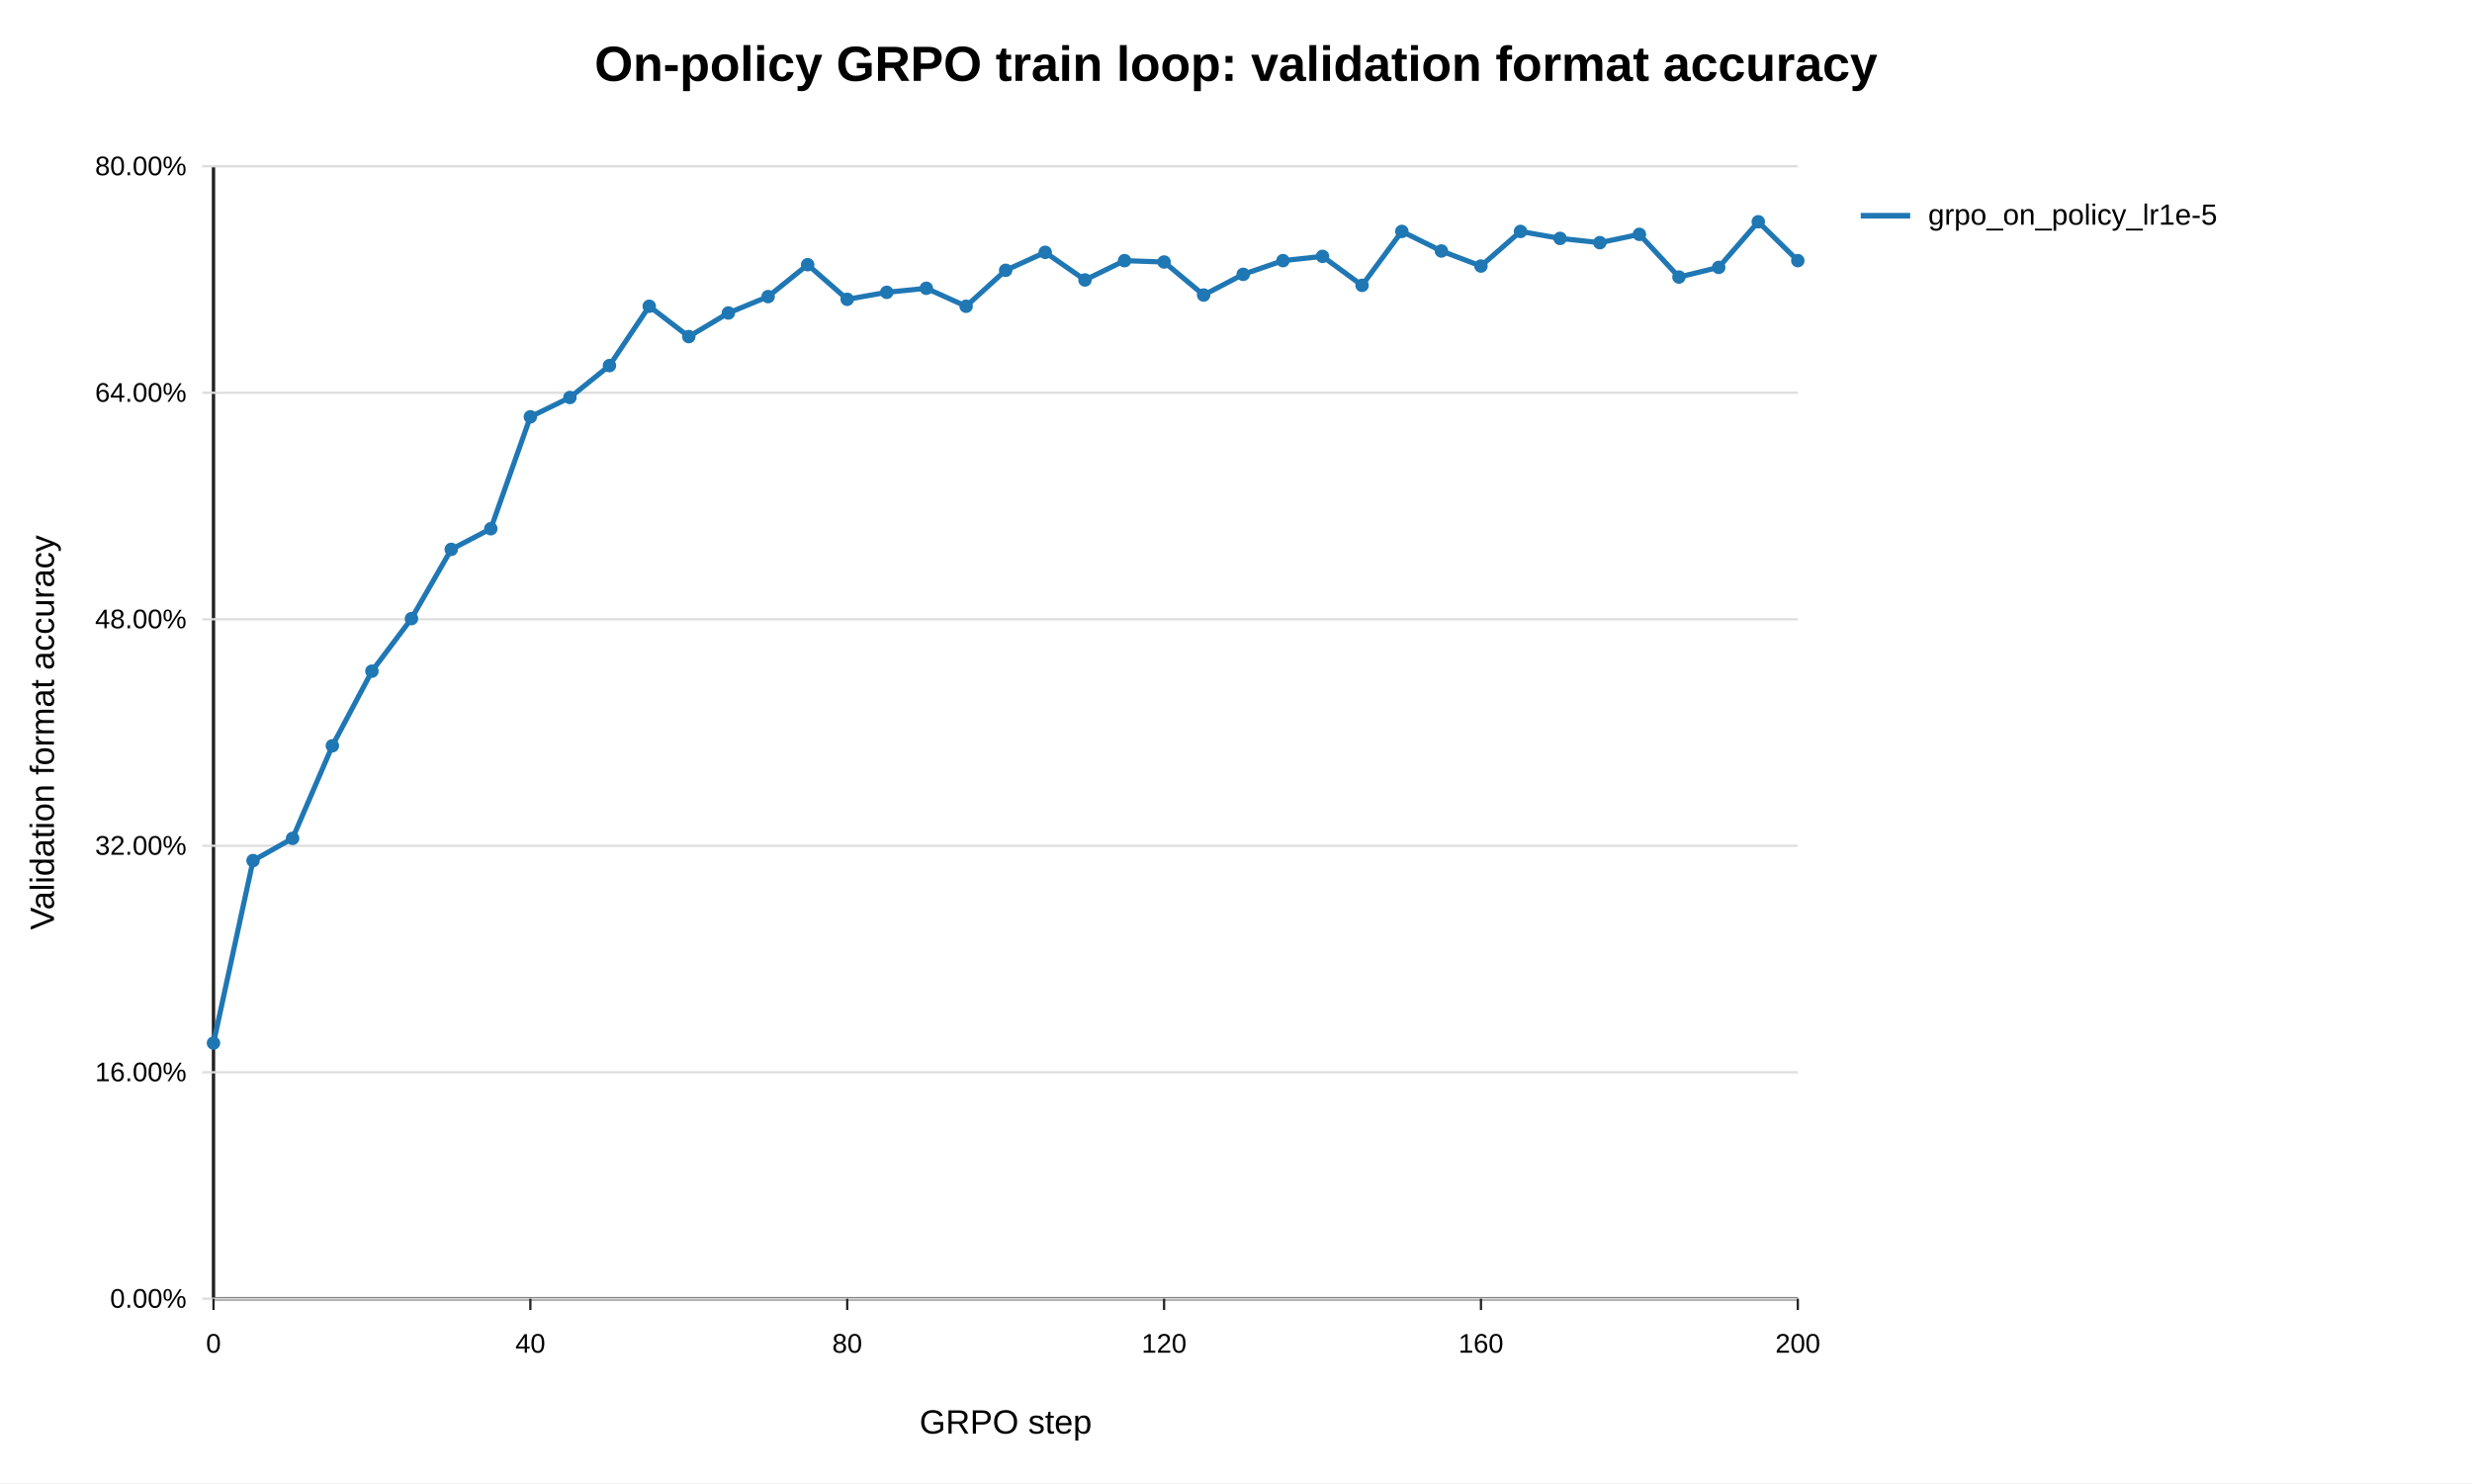
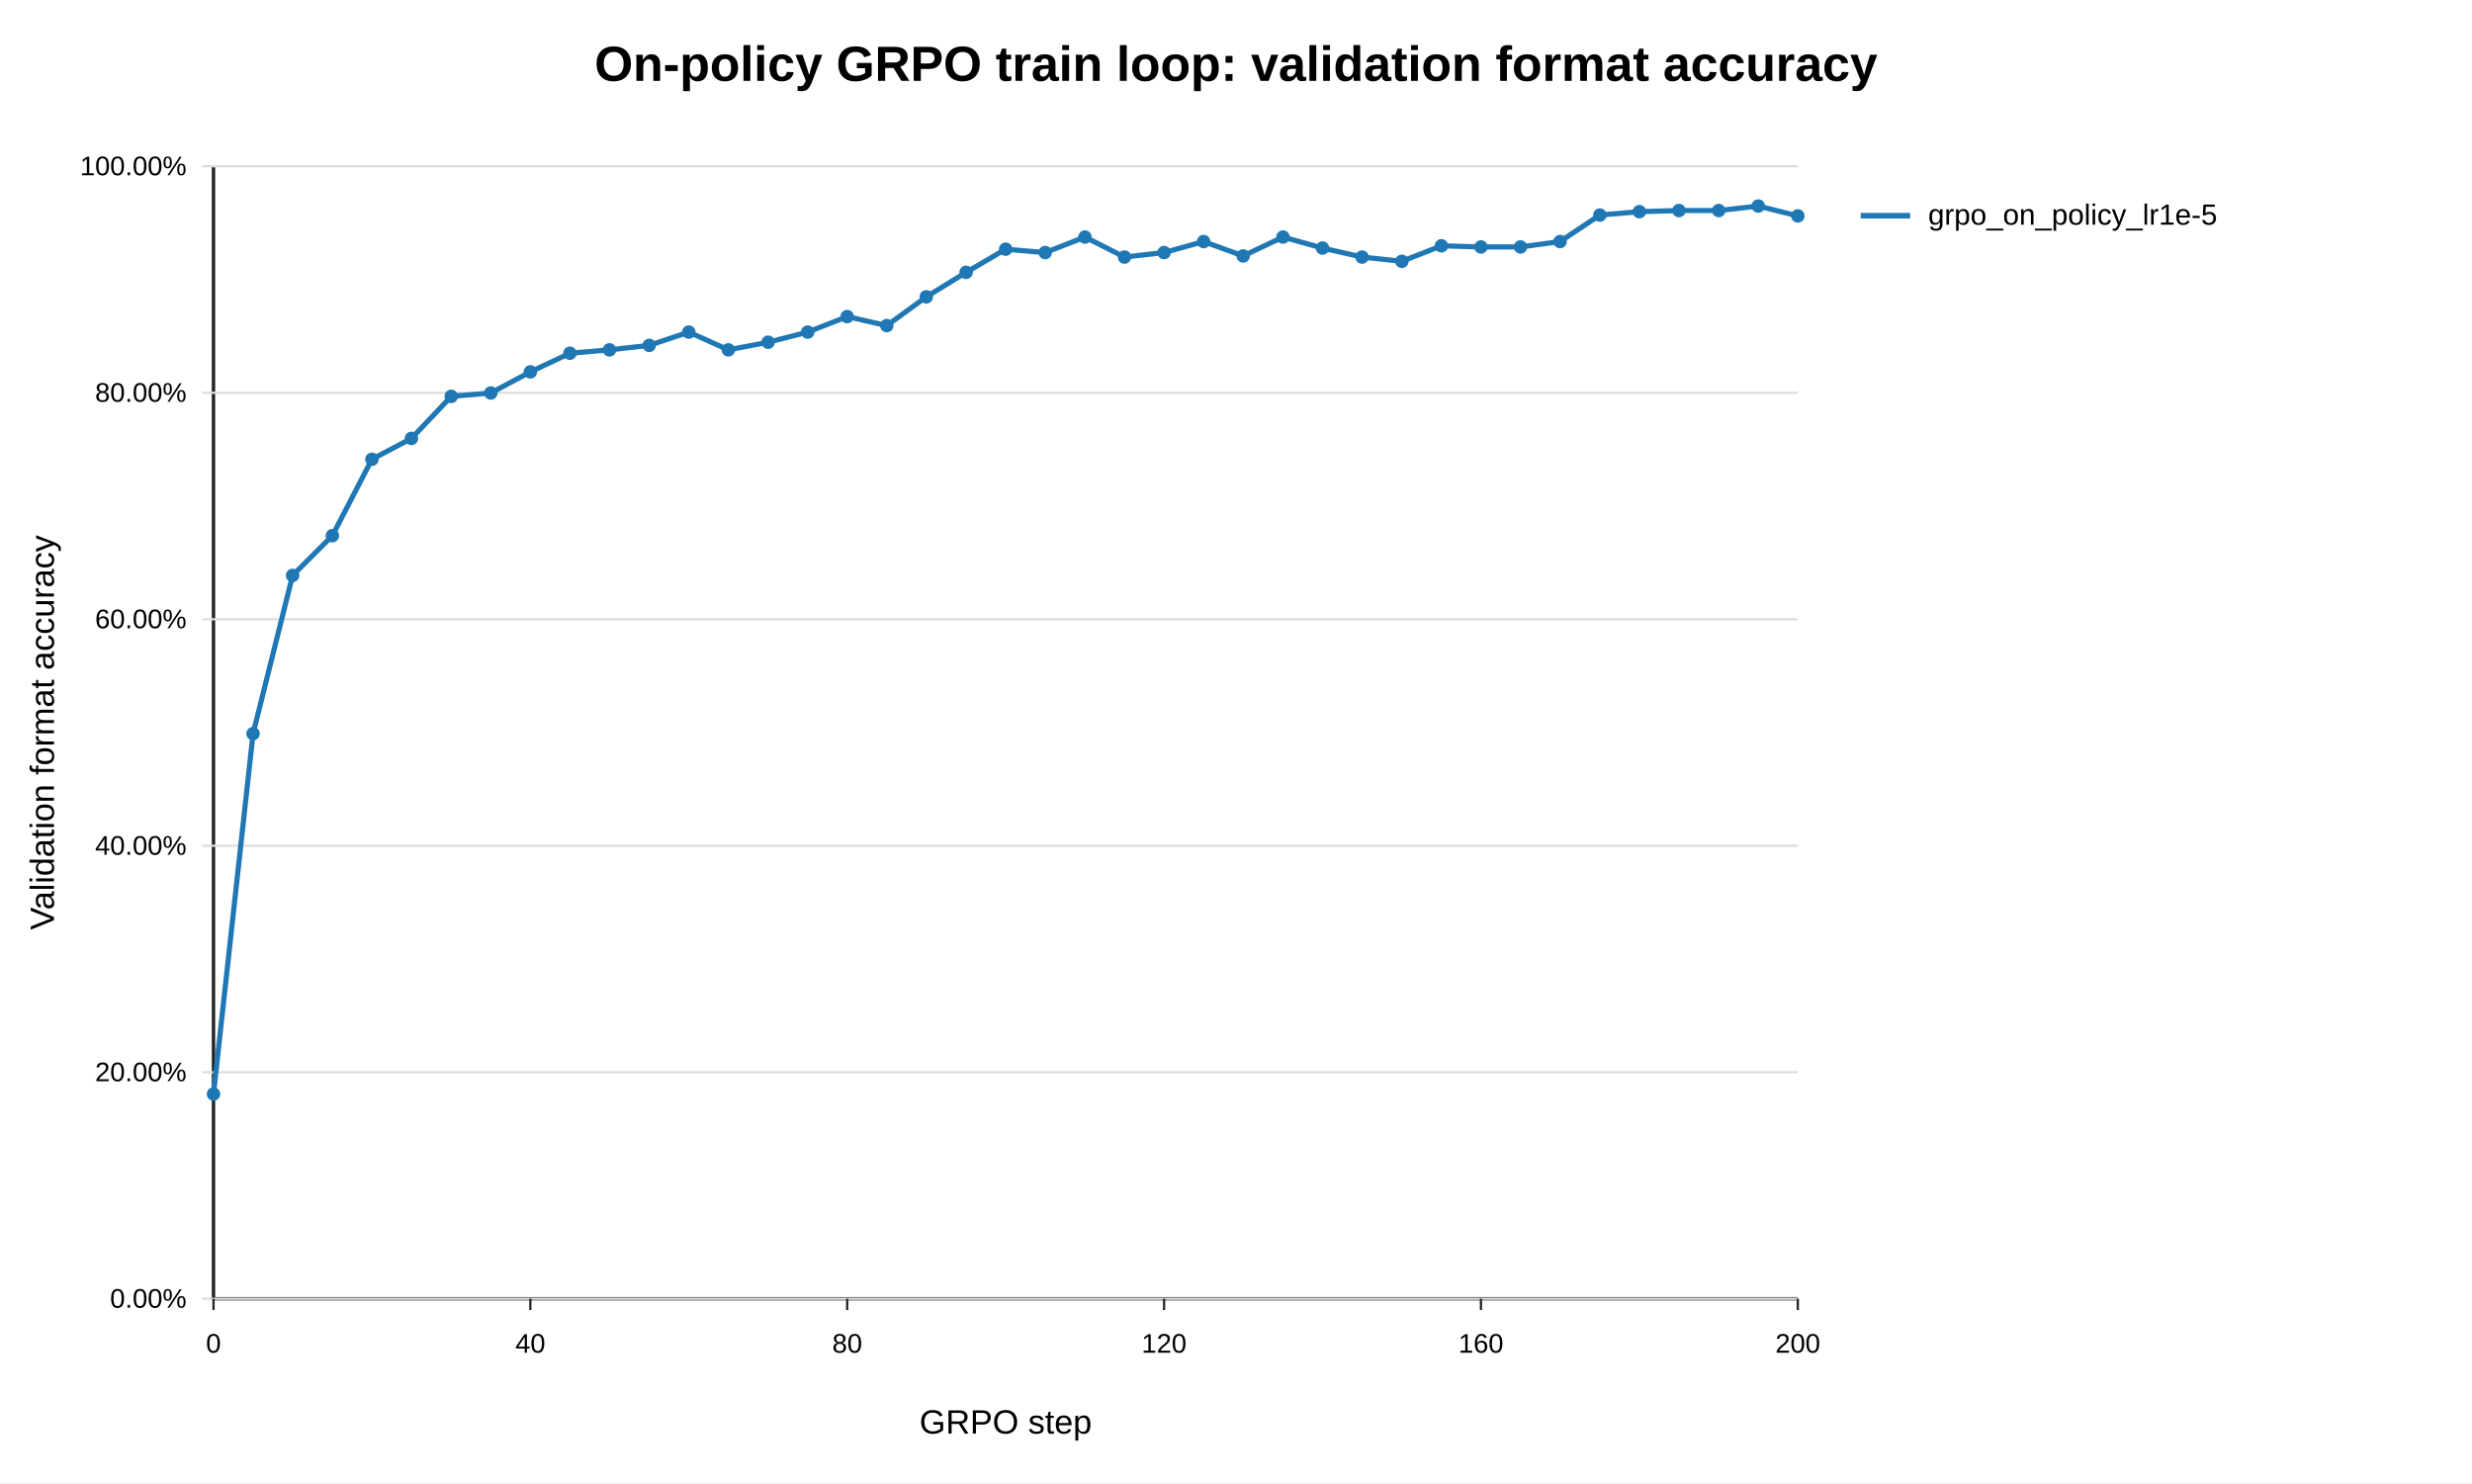
<svg xmlns="http://www.w3.org/2000/svg" width="1100" height="660" viewBox="0 0 1100 660">
  <rect width="100%" height="100%" fill="white" />
  <text x="550.0" y="36" text-anchor="middle" font-family="Arial" font-size="22" font-weight="700">On-policy GRPO train loop: validation format accuracy</text>
  <line x1="95" y1="578" x2="800" y2="578" stroke="#222" stroke-width="1.5" />
  <line x1="95" y1="74" x2="95" y2="578" stroke="#222" stroke-width="1.5" />
  <line x1="90" y1="578.0" x2="800" y2="578.0" stroke="#ddd" stroke-width="1" />
  <text x="83" y="582.0" text-anchor="end" font-family="Arial" font-size="12">0.00%</text>
  <line x1="90" y1="477.2" x2="800" y2="477.2" stroke="#ddd" stroke-width="1" />
-   <text x="83" y="481.2" text-anchor="end" font-family="Arial" font-size="12">16.00%</text>
+   <text x="83" y="481.2" text-anchor="end" font-family="Arial" font-size="12">20.00%</text>
  <line x1="90" y1="376.4" x2="800" y2="376.4" stroke="#ddd" stroke-width="1" />
-   <text x="83" y="380.4" text-anchor="end" font-family="Arial" font-size="12">32.00%</text>
+   <text x="83" y="380.4" text-anchor="end" font-family="Arial" font-size="12">40.00%</text>
  <line x1="90" y1="275.6" x2="800" y2="275.6" stroke="#ddd" stroke-width="1" />
-   <text x="83" y="279.6" text-anchor="end" font-family="Arial" font-size="12">48.00%</text>
+   <text x="83" y="279.6" text-anchor="end" font-family="Arial" font-size="12">60.00%</text>
  <line x1="90" y1="174.8" x2="800" y2="174.8" stroke="#ddd" stroke-width="1" />
-   <text x="83" y="178.8" text-anchor="end" font-family="Arial" font-size="12">64.00%</text>
+   <text x="83" y="178.8" text-anchor="end" font-family="Arial" font-size="12">80.00%</text>
  <line x1="90" y1="74.0" x2="800" y2="74.0" stroke="#ddd" stroke-width="1" />
-   <text x="83" y="78.0" text-anchor="end" font-family="Arial" font-size="12">80.00%</text>
+   <text x="83" y="78.0" text-anchor="end" font-family="Arial" font-size="12">100.00%</text>
  <line x1="95.0" y1="578" x2="95.0" y2="583" stroke="#222" stroke-width="1" />
  <text x="95.0" y="602" text-anchor="middle" font-family="Arial" font-size="12">0</text>
  <line x1="236.0" y1="578" x2="236.0" y2="583" stroke="#222" stroke-width="1" />
  <text x="236.0" y="602" text-anchor="middle" font-family="Arial" font-size="12">40</text>
  <line x1="377.0" y1="578" x2="377.0" y2="583" stroke="#222" stroke-width="1" />
  <text x="377.0" y="602" text-anchor="middle" font-family="Arial" font-size="12">80</text>
  <line x1="518.0" y1="578" x2="518.0" y2="583" stroke="#222" stroke-width="1" />
  <text x="518.0" y="602" text-anchor="middle" font-family="Arial" font-size="12">120</text>
  <line x1="659.0" y1="578" x2="659.0" y2="583" stroke="#222" stroke-width="1" />
  <text x="659.0" y="602" text-anchor="middle" font-family="Arial" font-size="12">160</text>
  <line x1="800.0" y1="578" x2="800.0" y2="583" stroke="#222" stroke-width="1" />
  <text x="800.0" y="602" text-anchor="middle" font-family="Arial" font-size="12">200</text>
-   <polyline fill="none" stroke="#1f77b4" stroke-width="2.3" points="95.0,464.2 112.6,383.0 130.2,373.1 147.9,331.9 165.5,298.7 183.1,275.3 200.8,244.5 218.4,235.3 236.0,185.5 253.6,176.9 271.2,162.7 288.9,136.3 306.5,149.8 324.1,139.3 341.8,132.0 359.4,117.8 377.0,133.2 394.6,130.1 412.2,128.3 429.9,136.3 447.5,120.3 465.1,112.3 482.8,124.6 500.4,116.0 518.0,116.6 535.6,131.3 553.2,122.1 570.9,116.0 588.5,114.1 606.1,127.0 623.8,103.0 641.4,111.7 659.0,118.4 676.6,103.0 694.2,106.1 711.9,108.0 729.5,104.3 747.1,123.3 764.8,119.0 782.4,98.7 800.0,116.0" />
-   <circle cx="95.0" cy="464.2" r="3" fill="#1f77b4" />
-   <circle cx="112.6" cy="383.0" r="3" fill="#1f77b4" />
-   <circle cx="130.2" cy="373.1" r="3" fill="#1f77b4" />
-   <circle cx="147.9" cy="331.9" r="3" fill="#1f77b4" />
-   <circle cx="165.5" cy="298.7" r="3" fill="#1f77b4" />
-   <circle cx="183.1" cy="275.3" r="3" fill="#1f77b4" />
-   <circle cx="200.8" cy="244.5" r="3" fill="#1f77b4" />
-   <circle cx="218.4" cy="235.3" r="3" fill="#1f77b4" />
-   <circle cx="236.0" cy="185.5" r="3" fill="#1f77b4" />
-   <circle cx="253.6" cy="176.9" r="3" fill="#1f77b4" />
-   <circle cx="271.2" cy="162.7" r="3" fill="#1f77b4" />
-   <circle cx="288.9" cy="136.3" r="3" fill="#1f77b4" />
-   <circle cx="306.5" cy="149.8" r="3" fill="#1f77b4" />
-   <circle cx="324.1" cy="139.3" r="3" fill="#1f77b4" />
-   <circle cx="341.8" cy="132.0" r="3" fill="#1f77b4" />
-   <circle cx="359.4" cy="117.8" r="3" fill="#1f77b4" />
-   <circle cx="377.0" cy="133.2" r="3" fill="#1f77b4" />
-   <circle cx="394.6" cy="130.1" r="3" fill="#1f77b4" />
-   <circle cx="412.2" cy="128.3" r="3" fill="#1f77b4" />
-   <circle cx="429.9" cy="136.3" r="3" fill="#1f77b4" />
-   <circle cx="447.5" cy="120.3" r="3" fill="#1f77b4" />
-   <circle cx="465.1" cy="112.3" r="3" fill="#1f77b4" />
-   <circle cx="482.8" cy="124.6" r="3" fill="#1f77b4" />
-   <circle cx="500.4" cy="116.0" r="3" fill="#1f77b4" />
-   <circle cx="518.0" cy="116.6" r="3" fill="#1f77b4" />
-   <circle cx="535.6" cy="131.3" r="3" fill="#1f77b4" />
-   <circle cx="553.2" cy="122.1" r="3" fill="#1f77b4" />
-   <circle cx="570.9" cy="116.0" r="3" fill="#1f77b4" />
-   <circle cx="588.5" cy="114.1" r="3" fill="#1f77b4" />
-   <circle cx="606.1" cy="127.0" r="3" fill="#1f77b4" />
-   <circle cx="623.8" cy="103.0" r="3" fill="#1f77b4" />
-   <circle cx="641.4" cy="111.7" r="3" fill="#1f77b4" />
-   <circle cx="659.0" cy="118.4" r="3" fill="#1f77b4" />
-   <circle cx="676.6" cy="103.0" r="3" fill="#1f77b4" />
-   <circle cx="694.2" cy="106.1" r="3" fill="#1f77b4" />
-   <circle cx="711.9" cy="108.0" r="3" fill="#1f77b4" />
-   <circle cx="729.5" cy="104.3" r="3" fill="#1f77b4" />
-   <circle cx="747.1" cy="123.3" r="3" fill="#1f77b4" />
-   <circle cx="764.8" cy="119.0" r="3" fill="#1f77b4" />
-   <circle cx="782.4" cy="98.7" r="3" fill="#1f77b4" />
-   <circle cx="800.0" cy="116.0" r="3" fill="#1f77b4" />
+   <polyline fill="none" stroke="#1f77b4" stroke-width="2.3" points="95.0,486.9 112.6,326.5 130.2,256.1 147.9,238.4 165.5,204.4 183.1,195.1 200.8,176.4 218.4,174.9 236.0,165.5 253.6,157.2 271.2,155.7 288.9,153.7 306.5,147.8 324.1,155.7 341.8,152.3 359.4,147.8 377.0,140.9 394.6,144.9 412.2,132.1 429.9,121.2 447.5,110.9 465.1,112.4 482.8,105.5 500.4,114.4 518.0,112.4 535.6,107.5 553.2,113.9 570.9,105.5 588.5,110.4 606.1,114.4 623.8,116.3 641.4,109.4 659.0,109.9 676.6,109.9 694.2,107.5 711.9,95.7 729.5,94.2 747.1,93.7 764.8,93.7 782.4,91.7 800.0,96.1" />
+   <circle cx="95.0" cy="486.9" r="3" fill="#1f77b4" />
+   <circle cx="112.6" cy="326.5" r="3" fill="#1f77b4" />
+   <circle cx="130.2" cy="256.1" r="3" fill="#1f77b4" />
+   <circle cx="147.9" cy="238.4" r="3" fill="#1f77b4" />
+   <circle cx="165.5" cy="204.4" r="3" fill="#1f77b4" />
+   <circle cx="183.1" cy="195.1" r="3" fill="#1f77b4" />
+   <circle cx="200.8" cy="176.4" r="3" fill="#1f77b4" />
+   <circle cx="218.4" cy="174.9" r="3" fill="#1f77b4" />
+   <circle cx="236.0" cy="165.5" r="3" fill="#1f77b4" />
+   <circle cx="253.6" cy="157.2" r="3" fill="#1f77b4" />
+   <circle cx="271.2" cy="155.7" r="3" fill="#1f77b4" />
+   <circle cx="288.9" cy="153.7" r="3" fill="#1f77b4" />
+   <circle cx="306.5" cy="147.8" r="3" fill="#1f77b4" />
+   <circle cx="324.1" cy="155.7" r="3" fill="#1f77b4" />
+   <circle cx="341.8" cy="152.3" r="3" fill="#1f77b4" />
+   <circle cx="359.4" cy="147.8" r="3" fill="#1f77b4" />
+   <circle cx="377.0" cy="140.9" r="3" fill="#1f77b4" />
+   <circle cx="394.6" cy="144.9" r="3" fill="#1f77b4" />
+   <circle cx="412.2" cy="132.1" r="3" fill="#1f77b4" />
+   <circle cx="429.9" cy="121.2" r="3" fill="#1f77b4" />
+   <circle cx="447.5" cy="110.9" r="3" fill="#1f77b4" />
+   <circle cx="465.1" cy="112.4" r="3" fill="#1f77b4" />
+   <circle cx="482.8" cy="105.5" r="3" fill="#1f77b4" />
+   <circle cx="500.4" cy="114.4" r="3" fill="#1f77b4" />
+   <circle cx="518.0" cy="112.4" r="3" fill="#1f77b4" />
+   <circle cx="535.6" cy="107.5" r="3" fill="#1f77b4" />
+   <circle cx="553.2" cy="113.9" r="3" fill="#1f77b4" />
+   <circle cx="570.9" cy="105.5" r="3" fill="#1f77b4" />
+   <circle cx="588.5" cy="110.4" r="3" fill="#1f77b4" />
+   <circle cx="606.1" cy="114.4" r="3" fill="#1f77b4" />
+   <circle cx="623.8" cy="116.3" r="3" fill="#1f77b4" />
+   <circle cx="641.4" cy="109.4" r="3" fill="#1f77b4" />
+   <circle cx="659.0" cy="109.9" r="3" fill="#1f77b4" />
+   <circle cx="676.6" cy="109.9" r="3" fill="#1f77b4" />
+   <circle cx="694.2" cy="107.5" r="3" fill="#1f77b4" />
+   <circle cx="711.9" cy="95.7" r="3" fill="#1f77b4" />
+   <circle cx="729.5" cy="94.2" r="3" fill="#1f77b4" />
+   <circle cx="747.1" cy="93.7" r="3" fill="#1f77b4" />
+   <circle cx="764.8" cy="93.7" r="3" fill="#1f77b4" />
+   <circle cx="782.4" cy="91.7" r="3" fill="#1f77b4" />
+   <circle cx="800.0" cy="96.1" r="3" fill="#1f77b4" />
  <line x1="828" y1="96" x2="850" y2="96" stroke="#1f77b4" stroke-width="2.5" />
  <text x="858" y="100" font-family="Arial" font-size="13">grpo_on_policy_lr1e-5</text>
  <text x="447.5" y="638" text-anchor="middle" font-family="Arial" font-size="15">GRPO step</text>
  <text x="24" y="326.0" text-anchor="middle" font-family="Arial" font-size="15" transform="rotate(-90 24 326.0)">Validation format accuracy</text>
</svg>
